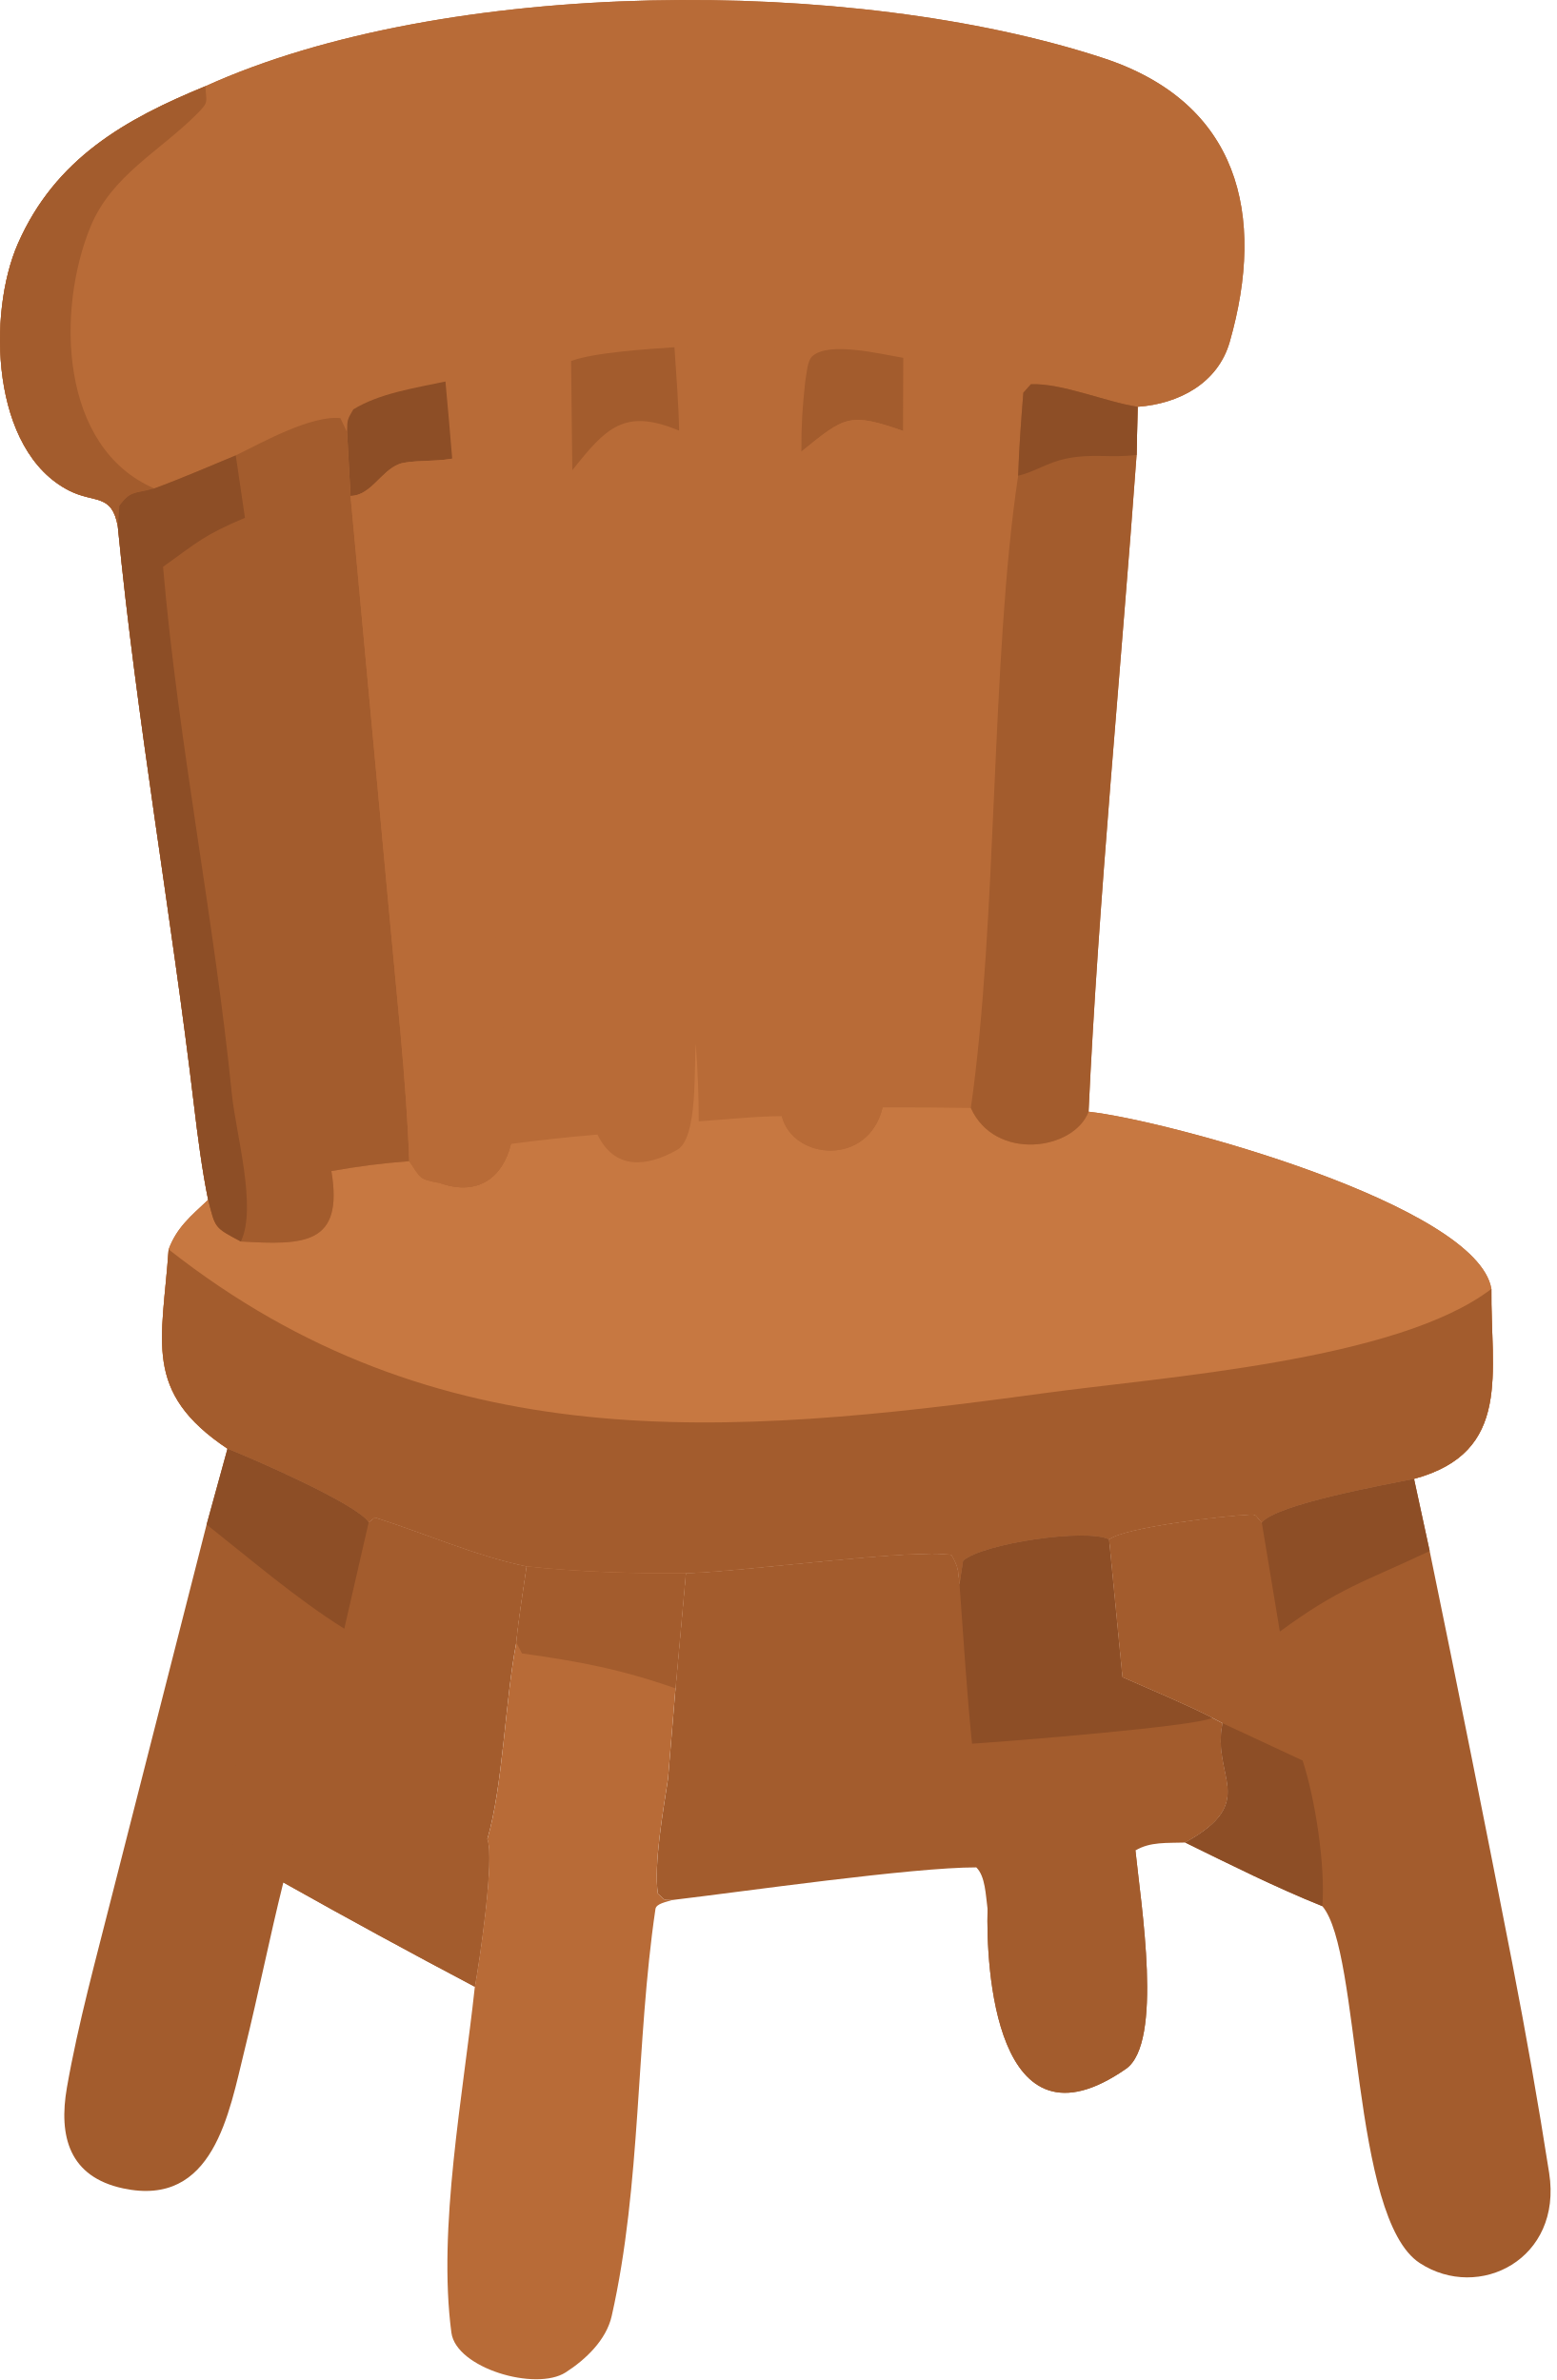
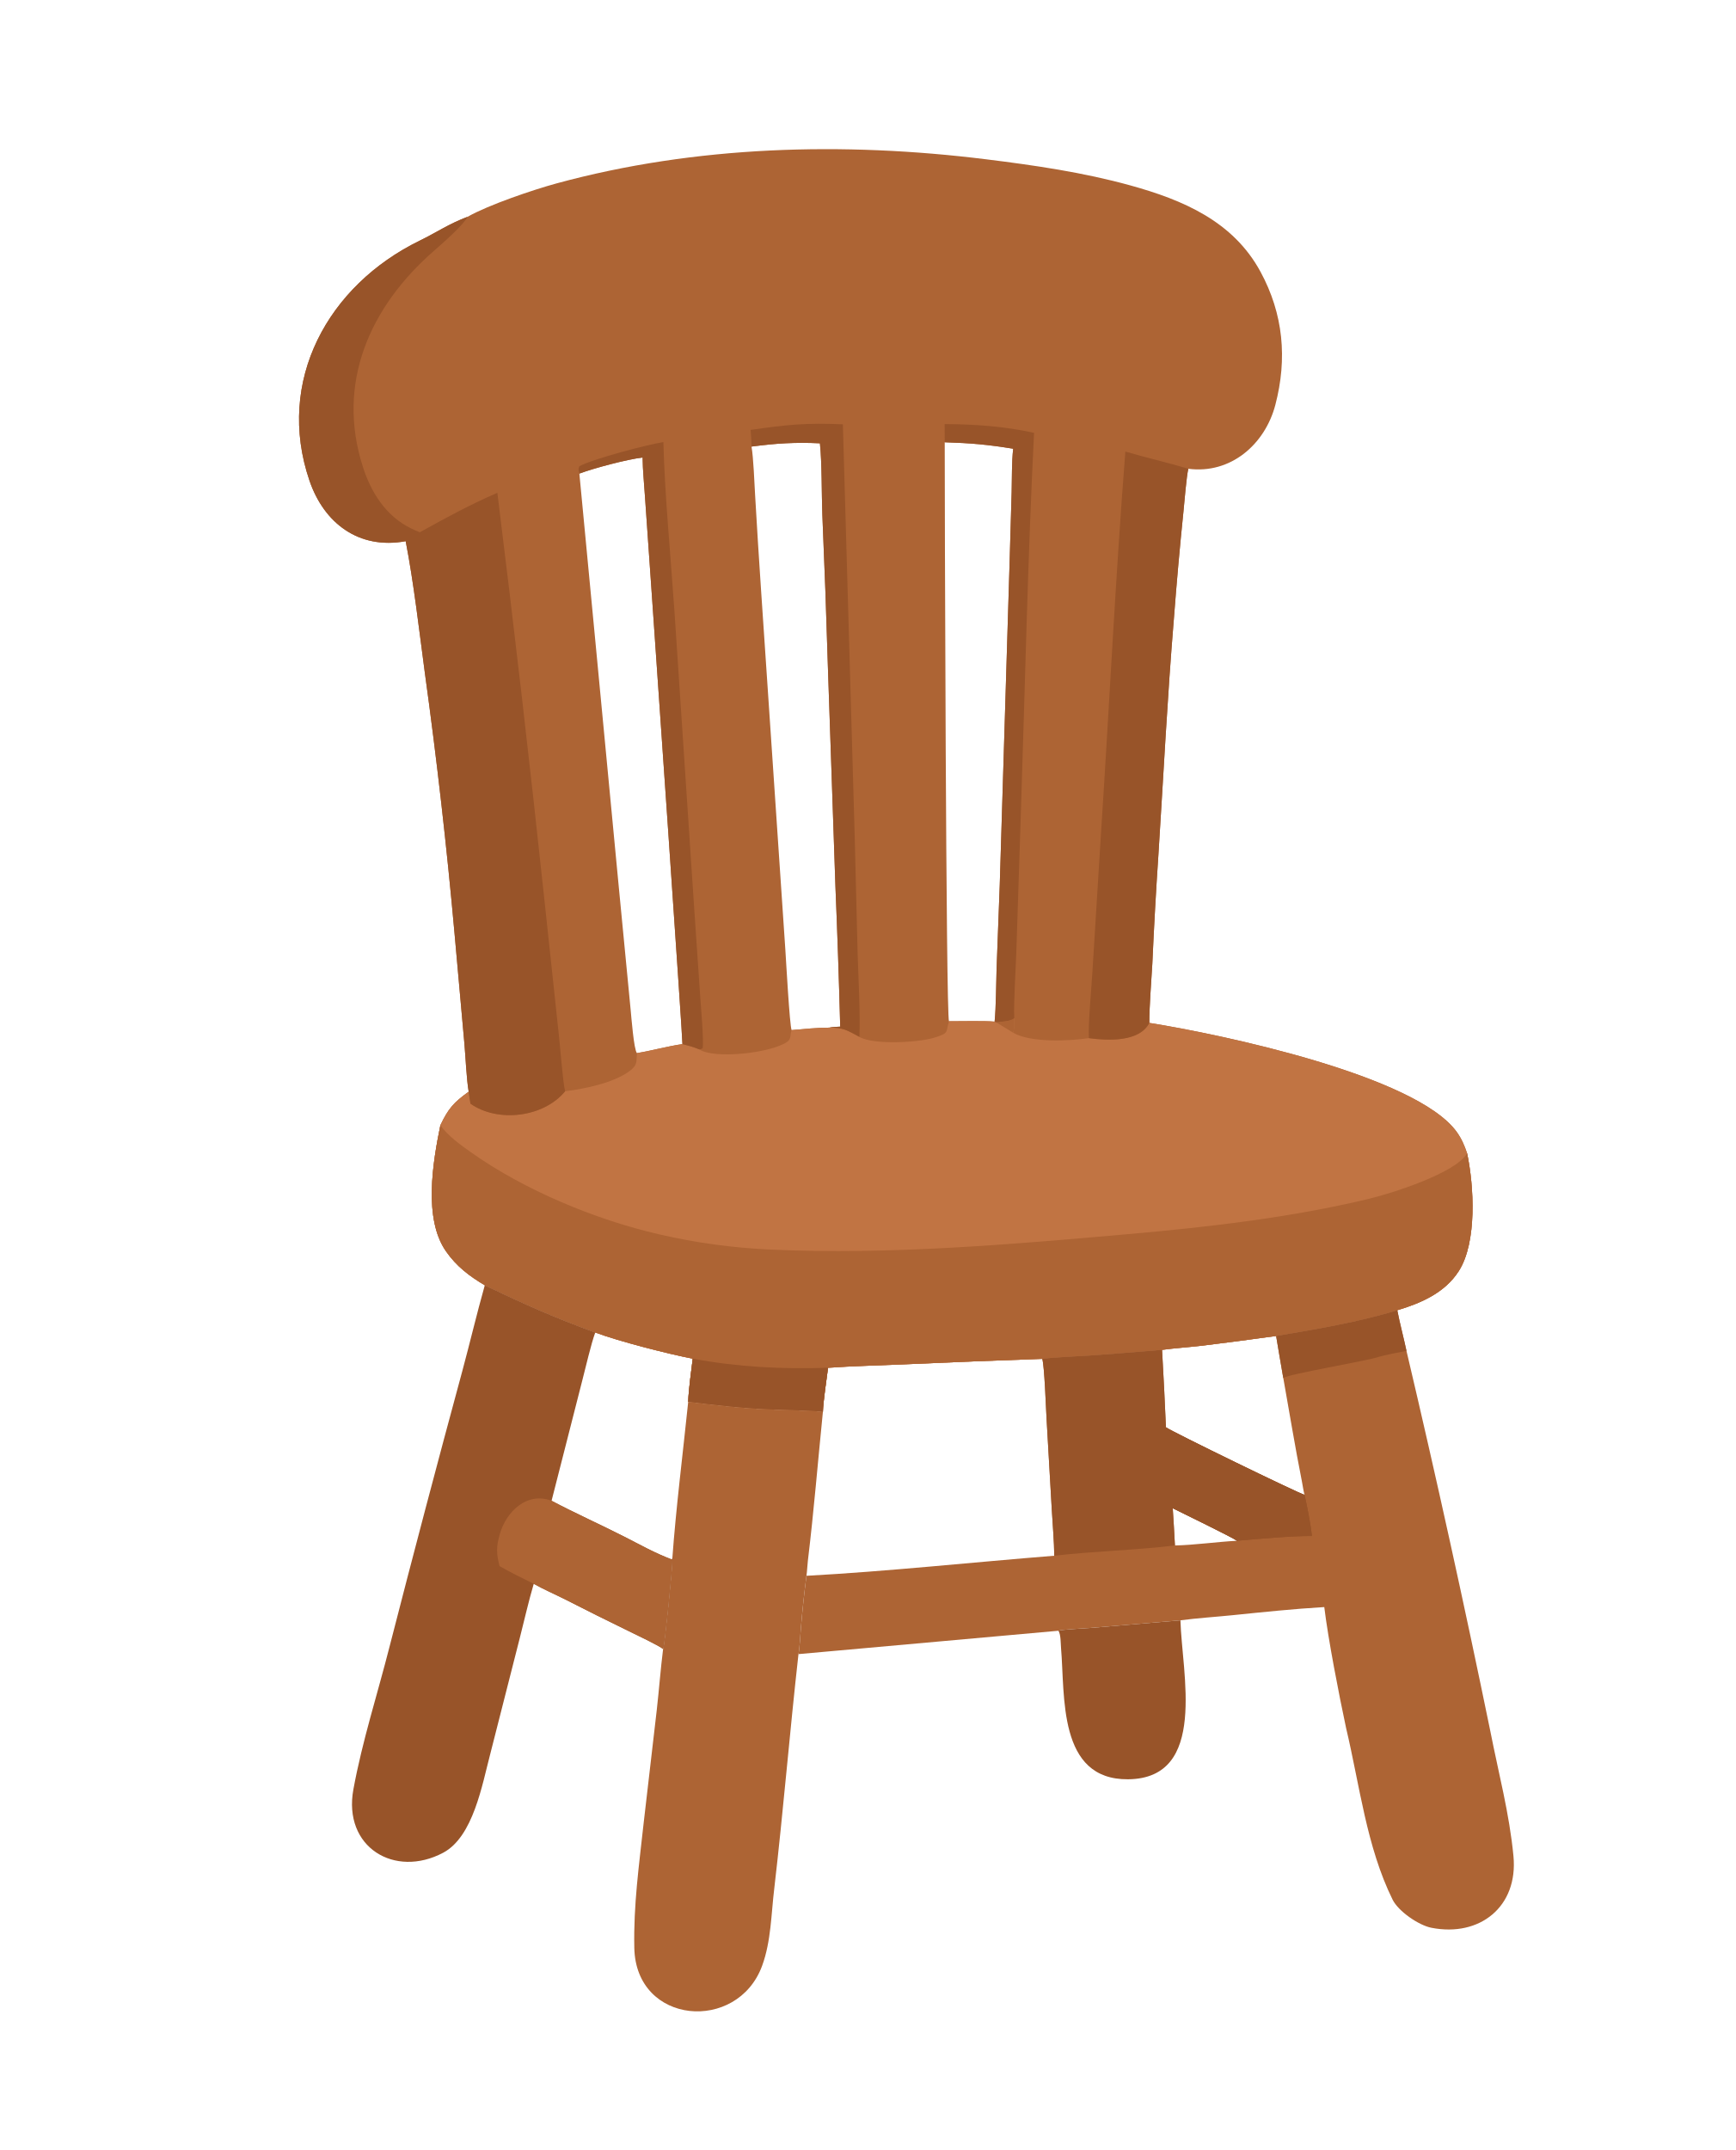
- <svg xmlns="http://www.w3.org/2000/svg" width="219" height="335" viewBox="0 0 219 335" fill="none">
-   <path d="M28.906 12.134C62.602 -3.167 119.886 -3.433 155.224 8.167C174.327 14.438 178.17 30.185 173.039 48.125C171.376 53.938 165.899 56.848 160.085 57.261L159.935 64.031C157.769 93.919 154.545 126.825 153.177 156.478C164.189 157.669 207.866 169.6 209.858 181.422C209.713 193.103 212.881 204.403 198.973 208.16C194.795 209.002 179.647 211.736 177.551 214.306C176.695 213.383 176.876 213.162 176.04 213.184C172.576 213.278 158.084 214.974 156.057 216.687C152.91 215.086 138.241 217.241 135.519 219.693L135.017 222.987C134.82 220.903 134.892 220.626 133.895 218.852C128.484 217.934 104.547 221.231 96.511 221.43C89.549 221.514 81.035 221.25 74.112 220.477C66.929 218.99 59.844 215.834 52.746 213.573L51.882 214.268C50.205 211.693 35.683 205.369 32.01 203.913C20.033 195.913 22.829 188.806 23.728 175.861C24.881 172.756 26.862 171.168 29.289 168.879C28.433 164.723 27.81 159.878 27.307 155.642C24.09 128.564 19.215 101.2 16.575 74.105C15.749 69.427 13.304 70.866 9.752 69.069C-1.317 63.469 -1.779 44.09 2.523 34.288C7.799 22.267 17.703 16.736 28.906 12.134Z" fill="#B86B37" />
-   <path d="M97.909 146.943C98.171 150.797 98.329 153.978 98.32 157.837C101.399 157.629 107.121 157.062 110.004 157.11C111.575 163.276 122.185 164.269 124.201 155.876C128.338 155.863 132.475 155.888 136.612 155.95C139.981 163.471 151.085 161.971 153.177 156.478C164.189 157.669 207.866 169.6 209.858 181.422C209.713 193.103 212.881 204.403 198.973 208.16C194.795 209.002 179.647 211.736 177.551 214.306C176.695 213.383 176.876 213.162 176.041 213.184C172.576 213.278 158.084 214.974 156.057 216.687C152.911 215.086 138.241 217.241 135.52 219.693L135.017 222.987C134.82 220.903 134.893 220.626 133.895 218.852C128.485 217.934 104.547 221.231 96.511 221.43C89.55 221.514 81.036 221.25 74.113 220.477C66.929 218.99 59.844 215.834 52.747 213.573L51.882 214.268C50.206 211.693 35.683 205.369 32.01 203.913C20.033 195.913 22.83 188.806 23.728 175.861C24.881 172.756 26.862 171.168 29.29 168.878C30.32 172.894 30.122 172.74 33.89 174.748C42.807 175.268 48.373 175.241 46.63 164.833C50.682 164.135 53.489 163.755 57.581 163.443C59.221 165.819 58.867 166.002 61.907 166.523C67.027 168.336 70.66 166.011 71.904 161.014C75.949 160.476 80.005 160.038 84.072 159.698C86.518 164.731 91.009 164.265 95.289 161.848C98.24 160.182 97.621 150.242 97.909 146.943Z" fill="#C77841" />
-   <path d="M23.728 175.861C61.424 205.535 102.139 202.215 146.677 196.13C163.76 193.795 196.585 191.579 209.858 181.422C209.713 193.103 212.881 204.403 198.973 208.16C194.795 209.002 179.647 211.736 177.551 214.306C176.695 213.383 176.876 213.162 176.041 213.184C172.576 213.278 158.084 214.974 156.057 216.687C152.911 215.086 138.241 217.241 135.52 219.693L135.017 222.987C134.82 220.903 134.893 220.626 133.895 218.852C128.485 217.934 104.547 221.231 96.511 221.43C89.55 221.514 81.036 221.25 74.113 220.477C66.929 218.99 59.844 215.834 52.747 213.573L51.882 214.268C50.206 211.693 35.683 205.369 32.01 203.913C20.033 195.913 22.83 188.806 23.728 175.861Z" fill="#A35C2D" />
-   <path d="M28.906 12.134C62.602 -3.167 119.886 -3.433 155.224 8.167C174.327 14.438 178.17 30.185 173.039 48.125C171.376 53.938 165.899 56.848 160.085 57.261C155.565 56.569 149.503 53.928 145.065 54.08L143.997 55.281C142.81 51.703 130.808 50.928 127.1 50.368L127.068 60.647C119.541 58.033 118.908 58.567 112.767 63.566C112.752 59.77 112.895 57.531 113.301 53.752L112.822 50.563C109.361 47.529 100.267 48.819 94.903 48.877C91.343 49.11 83.454 49.621 80.364 50.814C73.559 51.313 68.737 52.941 62.681 53.698C63.016 57.314 63.333 60.932 63.631 64.551L63.209 64.624C61.081 64.972 57.645 64.765 56.172 65.317C53.616 66.274 52.175 69.778 49.325 69.806L48.839 60.845L47.898 58.852C43.77 58.449 37.077 62.177 33.176 64.1C29.427 65.655 25.503 67.36 21.709 68.751C18.724 69.541 18.409 69.072 16.794 71.166L16.575 74.105C15.749 69.427 13.304 70.866 9.752 69.069C-1.317 63.469 -1.779 44.09 2.523 34.288C7.799 22.267 17.703 16.736 28.906 12.134Z" fill="#B86B37" />
-   <path d="M16.575 74.105C15.749 69.427 13.304 70.866 9.752 69.069C-1.317 63.469 -1.779 44.09 2.523 34.288C7.799 22.266 17.703 16.736 28.906 12.134C29.003 14.432 29.445 14.29 27.764 15.986C22.452 21.346 15.689 24.672 12.708 31.98C7.911 43.745 8.399 63.021 21.709 68.751C18.724 69.541 18.409 69.072 16.794 71.166L16.575 74.105Z" fill="#A35C2D" />
-   <path d="M48.839 60.845C48.883 59.052 48.816 59.16 49.716 57.622C53.433 55.342 58.351 54.627 62.681 53.698C63.016 57.314 63.333 60.932 63.631 64.551L63.21 64.624C61.081 64.972 57.645 64.765 56.172 65.317C53.616 66.274 52.176 69.778 49.326 69.806L48.839 60.845Z" fill="#8D4E26" />
-   <path d="M113.302 53.752C113.516 52.572 113.581 50.783 114.317 50.128C116.663 48.039 123.786 49.813 127.1 50.367L127.068 60.647C119.541 58.033 118.909 58.567 112.768 63.566C112.752 59.77 112.895 57.531 113.302 53.752Z" fill="#A35C2D" />
-   <path d="M143.997 55.281L145.065 54.08C149.503 53.928 155.565 56.569 160.085 57.261L159.935 64.031C157.769 93.919 154.545 126.825 153.177 156.478C151.085 161.971 139.981 163.471 136.611 155.95C140.405 129.408 139.393 92.799 143.266 66.964C143.403 62.984 143.681 59.251 143.997 55.281Z" fill="#A35C2D" />
-   <path d="M143.996 55.281L145.065 54.08C149.503 53.928 155.564 56.569 160.084 57.261L159.934 64.031C156.318 64.5 153.672 63.787 149.985 64.563C147.361 65.115 145.512 66.445 143.266 66.964C143.402 62.984 143.68 59.251 143.996 55.281Z" fill="#8D4E26" />
-   <path d="M112.768 63.566C118.909 58.567 119.541 58.033 127.068 60.647C126.904 88.822 126.151 127.834 124.201 155.876C122.185 164.269 111.575 163.276 110.004 157.11C110.778 153.082 111 133.005 111.129 127.955L112.768 63.566Z" fill="#B86B37" />
-   <path d="M33.176 64.1C37.077 62.177 43.77 58.449 47.897 58.852L48.839 60.845L49.325 69.806L54.687 127.661C55.694 138.887 57.214 152.399 57.581 163.443C53.489 163.756 50.681 164.135 46.63 164.834C48.373 175.241 42.806 175.268 33.89 174.748C30.121 172.74 30.32 172.894 29.289 168.879C28.433 164.723 27.81 159.878 27.307 155.642C24.09 128.564 19.214 101.2 16.575 74.105L16.794 71.166C18.409 69.072 18.724 69.541 21.709 68.751C25.502 67.36 29.427 65.655 33.176 64.1Z" fill="#A35C2D" />
-   <path d="M21.709 68.751C25.502 67.36 29.427 65.655 33.176 64.1L34.468 72.887C28.743 75.301 27.896 76.234 22.941 79.782C25.085 104.594 30.131 129.224 32.626 153.998C33.187 159.57 36.203 169.969 33.89 174.748C30.121 172.74 30.32 172.894 29.289 168.879C28.433 164.723 27.81 159.878 27.307 155.642C24.09 128.564 19.214 101.2 16.575 74.105L16.794 71.166C18.409 69.072 18.724 69.541 21.709 68.751Z" fill="#8D4E26" />
-   <path d="M63.631 64.551C65.056 75.405 65.824 88.039 66.81 99.1C68.609 118.324 70.255 137.561 71.75 156.81L71.903 161.014C70.66 166.011 67.026 168.336 61.906 166.523C58.866 166.002 59.221 165.819 57.581 163.443C57.214 152.399 55.694 138.887 54.687 127.661L49.325 69.806C52.175 69.778 53.615 66.274 56.171 65.317C57.644 64.765 61.081 64.972 63.209 64.624L63.631 64.551Z" fill="#B86B37" />
-   <path d="M71.751 156.81L71.904 161.014C70.66 166.011 67.026 168.336 61.906 166.523C61.983 163.773 61.776 161.72 63.018 159.307C65.118 157.376 68.712 157.281 71.751 156.81Z" fill="#B86B37" />
-   <path d="M80.363 50.814C83.454 49.621 91.343 49.11 94.903 48.877C95.148 52.691 95.493 56.824 95.558 60.614C87.814 57.37 85.229 60.283 80.531 66.187L80.363 50.814Z" fill="#A35C2D" />
-   <path d="M135.017 222.987L135.519 219.693C138.241 217.241 152.91 215.086 156.056 216.687L157.939 236.078C161.954 237.859 166.727 239.829 170.583 241.797L172.039 242.561C170.435 250.057 177.269 253.583 166.769 259.351C164.246 259.438 161.846 259.213 159.772 260.465C160.54 268.007 163.72 287.535 158.431 291.211C139.961 304.048 138.728 276.63 138.965 268.709C138.699 266.783 138.662 264.097 137.378 262.847C128.406 262.831 104.541 266.264 94.589 267.441C93.11 267.394 93.81 267.584 92.573 266.552C91.949 262.492 93.353 254.678 93.999 250.377L95.052 237.648L96.511 221.43C104.546 221.231 128.484 217.934 133.895 218.852C134.892 220.626 134.819 220.903 135.017 222.987Z" fill="#A35C2D" />
-   <path d="M138.966 268.709C139.006 266.773 138.851 265.161 139.724 263.449C144.171 259.927 153.079 261.261 159.772 260.465C160.54 268.007 163.72 287.535 158.431 291.211C139.961 304.048 138.728 276.63 138.966 268.709Z" fill="#A35C2D" />
-   <path d="M135.017 222.987L135.519 219.693C138.241 217.241 152.91 215.086 156.056 216.687L157.939 236.078C161.954 237.859 166.727 239.829 170.583 241.797C168.202 243.023 141.894 245.101 136.778 245.437C136.025 238.092 135.563 230.377 135.017 222.987Z" fill="#8D4E26" />
-   <path d="M32.01 203.913C35.683 205.369 50.206 211.693 51.882 214.268L52.747 213.573C59.844 215.834 66.929 218.99 74.112 220.477C73.629 223.886 72.98 227.805 72.657 231.185C71.077 239.336 70.772 251.431 68.572 258.889C69.622 261.568 67.438 276.265 66.815 279.652C57.769 274.876 48.786 269.982 39.869 264.969C37.925 272.773 36.399 280.498 34.418 288.534C32.226 297.423 30.07 310.756 17.327 308.029C9.755 306.409 8.21 300.731 9.418 293.825C11.001 284.783 13.534 275.631 15.797 266.641L29.073 214.586L32.01 203.913Z" fill="#A35C2D" />
-   <path d="M39.869 264.969C38.42 264.154 34.098 261.815 33.336 260.624C26.899 250.553 34.461 244.558 44.091 246.162C48.254 250.649 62.626 255.65 68.571 258.888C69.622 261.568 67.437 276.265 66.815 279.652C57.768 274.876 48.785 269.982 39.869 264.969Z" fill="#A35C2D" />
-   <path d="M32.009 203.913C35.683 205.369 50.205 211.693 51.881 214.268L48.446 229.25C41.785 225.088 35.297 219.514 29.072 214.586L32.009 203.913Z" fill="#8D4E26" />
-   <path d="M177.551 214.306C179.647 211.736 194.795 209.002 198.973 208.16L201.174 218.316C205.164 237.672 209.046 257.049 212.823 276.447C214.738 286.339 216.435 295.918 217.987 305.869C219.879 317.997 208.107 323.955 199.794 318.553C190.051 312.222 191.567 274.75 186.073 268.309C179.409 265.619 173.22 262.509 166.77 259.351C177.27 253.583 170.435 250.057 172.039 242.561L170.583 241.797C166.727 239.829 161.954 237.859 157.939 236.078L156.057 216.687C158.084 214.974 172.576 213.278 176.04 213.184C176.876 213.162 176.695 213.383 177.551 214.306Z" fill="#A35C2D" />
-   <path d="M177.551 214.306C179.647 211.736 194.795 209.002 198.973 208.16L201.174 218.316C191.752 222.773 188.551 223.44 180.092 229.652L177.551 214.306Z" fill="#8D4E26" />
-   <path d="M172.039 242.561L183.296 247.805C185.092 253.297 186.499 262.554 186.073 268.309C179.409 265.619 173.22 262.509 166.77 259.351C177.27 253.583 170.435 250.057 172.039 242.561Z" fill="#8D4E26" />
-   <path d="M74.112 220.477C81.035 221.25 89.549 221.514 96.511 221.43L95.052 237.648L93.999 250.377C93.353 254.678 91.949 262.492 92.573 266.552C93.81 267.584 93.11 267.394 94.589 267.441C93.813 267.708 92.346 267.93 92.231 268.701C89.45 287.541 90.268 307.416 86.075 325.991C85.314 329.364 82.415 332.12 79.604 333.925C75.398 336.628 64.183 333.345 63.518 328.338C61.561 313.617 65.191 294.769 66.815 279.652C67.437 276.265 69.622 261.568 68.571 258.888C70.772 251.431 71.076 239.336 72.656 231.185C72.98 227.805 73.628 223.886 74.112 220.477Z" fill="#B86B37" />
-   <path d="M74.112 220.477C81.035 221.25 89.549 221.514 96.511 221.43L95.052 237.648C87.27 234.931 81.606 233.876 73.447 232.727L72.656 231.185C72.98 227.805 73.628 223.886 74.112 220.477Z" fill="#A35C2D" />
+ <svg xmlns="http://www.w3.org/2000/svg" width="1127" height="1396" viewBox="0 0 1127 1396" fill="none">
+   <path d="M303.642 140.765C317.367 132.993 346.297 123.201 361.44 119.081C451.786 94.495 547.729 91.952 640.315 103.419C671.966 107.339 703.526 111.933 734.207 120.421C768.242 129.849 800.804 143.612 818.606 176.448C833.469 203.862 836.114 232.858 828.246 262.889C821.537 288.524 799.243 307.969 771.726 304.379C770.519 309.396 769.142 326.49 768.555 332.287C766.183 355.393 764.117 378.53 762.358 401.692C758.09 453.265 755.629 502.911 752.342 554.456C750.754 578.115 749.431 601.789 748.374 625.477C747.761 636.848 746.37 653.155 746.411 664.16C792.657 671.509 919.333 698.177 945.978 734.87C949.121 739.205 951.098 743.759 952.775 748.81C957.234 769.859 959.375 806.572 947.376 825.297C938.321 839.441 922.838 846.141 907.436 850.742C882.817 858.363 854.257 863.175 828.751 867.456C812.756 869.678 796.747 871.778 780.725 873.754C772.258 874.736 762.978 875.343 754.674 876.461C739.129 877.803 723.578 879.03 708.012 880.135C698.692 880.748 685.916 881.178 676.873 882.316C647.021 883.318 617.175 884.497 587.338 885.867C571.121 886.597 553.786 886.937 537.752 888.11C536.888 895.056 534.529 910.454 534.408 916.807C533.257 916.064 503.319 915.294 499.073 915.116C481.363 914.394 464.487 912.363 446.935 910.215C447.236 901.906 448.873 890.496 449.883 882.193C434.158 879.174 401.466 870.817 386.584 865.186C358.158 854.703 341.941 847.361 314.839 834.519C304.79 828.582 296.4 822.182 289.622 812.441C274.916 791.303 281.052 754.631 286.021 730.487C291.14 719.826 294.565 715.852 304.379 708.825C303.004 701.279 302.315 685.669 301.578 677.451L295.23 606.572C290.133 549.769 283.677 493.096 275.868 436.601C272.252 409.592 268.676 378.235 263.459 351.413C232.968 356.982 210.435 339.662 201.01 312.174C178.751 247.257 213.194 185.231 272.482 156.294C283.706 150.817 291.438 145.357 303.642 140.765ZM514.101 668.84C522.077 668.153 530.503 667.263 538.464 667.251C540.382 666.806 543.593 666.722 545.658 666.599C544.845 636.162 543.808 605.731 542.545 575.308L537.691 433.86C536.699 400.638 535.489 367.422 534.061 334.214C533.531 320.255 533.843 300.951 532.479 287.848C516.605 287.04 503.674 287.907 488.047 289.965C489.322 297.009 489.933 313.871 490.412 321.845C491.581 342.14 492.851 362.427 494.223 382.709L510.028 616.646C510.399 621.924 512.814 666.116 514.101 668.84ZM616.307 663.102C623.393 663.158 639.589 662.714 645.931 663.348C646.878 654.019 646.9 638.602 647.212 628.951L649.274 574.33L655.59 367.664L656.993 319.397C657.231 310.289 656.994 300.324 657.984 291.361C641.095 288.624 630.444 287.711 613.531 287.165C613.511 316.565 614.324 659.787 616.307 663.102ZM376.256 307.507L401.646 573.711L409.572 655.771C409.991 659.969 411.644 681.695 413.66 683.788C423.455 682.152 433.422 679.356 443.19 677.925C443.544 677.316 425.332 414.644 423.365 386.893L418.854 322.361C418.356 314.215 417.371 305.08 417.318 297.068C407.25 298.264 386.037 303.869 376.256 307.507Z" fill="#AD6434" />
+   <path d="M658.664 661.126C658.645 664.105 658.893 667.816 657.936 670.52C669.322 677.197 694.527 675.934 707.194 674.064C719.03 675.686 739.954 676.838 746.411 664.159C792.657 671.509 919.333 698.177 945.978 734.87C949.121 739.205 951.098 743.759 952.775 748.81C957.234 769.859 959.375 806.572 947.376 825.296C938.321 839.44 922.838 846.141 907.436 850.742C882.817 858.363 854.257 863.175 828.751 867.456C812.756 869.678 796.747 871.777 780.725 873.754C772.258 874.736 762.978 875.342 754.674 876.46C739.129 877.803 723.578 879.03 708.012 880.134C698.692 880.748 685.916 881.177 676.873 882.316C647.021 883.318 617.175 884.497 587.338 885.867C571.121 886.596 553.786 886.937 537.752 888.11C536.888 895.056 534.529 910.454 534.408 916.807C533.257 916.064 503.319 915.293 499.073 915.116C481.363 914.394 464.487 912.362 446.935 910.215C447.236 901.906 448.873 890.495 449.883 882.193C434.158 879.173 401.466 870.816 386.584 865.186C358.158 854.702 341.941 847.361 314.839 834.519C304.79 828.582 296.4 822.181 289.622 812.441C274.916 791.303 281.052 754.631 286.021 730.487C291.14 719.826 294.565 715.852 304.379 708.824C304.671 711.469 305.108 714.012 305.535 716.636C323.407 729.144 353.097 725.518 367 708.565C379.827 706.936 398.893 703.146 409.359 695.055C414.096 691.395 413.235 689.098 413.66 683.788C423.455 682.152 433.422 679.356 443.19 677.924C447.539 679.042 450.058 679.706 454.185 681.384C464.009 687.864 500.858 683.74 511.229 676.463C513.992 674.524 512.979 671.861 514.101 668.839C522.077 668.152 530.503 667.263 538.464 667.251C547.495 667.12 550.04 668.88 558.147 673.264C567.343 678.609 596.306 676.897 606.488 673.839C616.715 670.768 614.051 670.345 616.307 663.101C623.393 663.157 639.589 662.714 645.931 663.348L646.868 663.738C650.213 663.369 656.367 663.182 658.664 661.126Z" fill="#C17443" />
+   <path d="M286.021 730.487C290.116 737.038 299.567 743.732 305.965 748.258C340.813 772.899 386.586 791.89 428.086 801.473C452.081 807.022 476.537 810.335 501.143 811.384C577.827 814.847 656.662 808.017 733.082 801.289C784.946 796.722 838.473 790.553 889.13 778.366C903.475 774.91 945.61 761.713 952.775 748.81C957.234 769.859 959.375 806.572 947.376 825.297C938.321 839.441 922.838 846.141 907.436 850.742C882.817 858.363 854.257 863.175 828.751 867.456C812.756 869.678 796.747 871.778 780.725 873.754C772.258 874.736 762.978 875.343 754.674 876.461C739.129 877.803 723.578 879.03 708.012 880.135C698.692 880.748 685.916 881.178 676.873 882.316C647.021 883.318 617.175 884.497 587.338 885.867C571.121 886.597 553.786 886.937 537.752 888.11C536.888 895.056 534.529 910.454 534.408 916.807C533.257 916.064 503.319 915.294 499.073 915.116C481.363 914.394 464.487 912.363 446.935 910.215C447.236 901.906 448.873 890.496 449.883 882.193C434.158 879.174 401.466 870.817 386.584 865.186C358.158 854.703 341.941 847.361 314.839 834.519C304.79 828.582 296.4 822.182 289.622 812.441C274.916 791.303 281.052 754.631 286.021 730.487Z" fill="#AD6434" />
+   <path d="M449.883 882.193C479.769 887.721 507.395 889.044 537.752 888.11C536.888 895.056 534.529 910.454 534.408 916.807C533.257 916.064 503.319 915.294 499.073 915.117C481.363 914.394 464.487 912.363 446.935 910.216C447.236 901.906 448.873 890.496 449.883 882.193Z" fill="#985429" />
+   <path d="M658.664 661.126C658.645 664.105 658.893 667.816 657.936 670.52C654.39 668.228 650.53 666.097 646.868 663.738C650.213 663.369 656.367 663.182 658.664 661.126Z" fill="#AD6434" />
+   <path d="M263.459 351.412C232.968 356.982 210.435 339.662 201.01 312.173C178.751 247.256 213.194 185.23 272.482 156.294C283.706 150.816 291.438 145.356 303.642 140.765C301.403 145.715 286.774 158.566 282.031 162.687C240.489 198.783 217.997 248.435 235.714 303.295C240.977 319.589 250.445 335.106 267.132 343.174C268.931 344.055 270.763 344.867 272.625 345.608C290.153 335.942 304.613 327.959 323 319.998C334.017 408.483 344.254 497.064 353.71 585.729L363.12 673.746C363.785 679.973 365.7 704.005 367 708.565C353.097 725.518 323.407 729.144 305.535 716.636C305.108 714.011 304.671 711.469 304.379 708.824C303.004 701.278 302.315 685.669 301.578 677.45L295.23 606.571C290.133 549.768 283.677 493.095 275.868 436.6C272.252 409.591 268.676 378.235 263.459 351.412Z" fill="#985429" />
+   <path d="M730.839 293.204C744.393 297.199 758.158 300.306 771.726 304.379C770.519 309.395 769.142 326.49 768.555 332.287C766.183 355.393 764.117 378.53 762.358 401.691C758.09 453.264 755.629 502.911 752.342 554.456C750.754 578.114 749.431 601.789 748.374 625.477C747.761 636.848 746.37 653.155 746.411 664.159C739.954 676.838 719.03 675.686 707.194 674.064C706.615 664.733 708.81 641.587 709.424 631.399L715.062 540.4C720.448 458.383 724.403 375.067 730.839 293.204Z" fill="#985429" />
+   <path d="M487.467 279.139C511.241 275.74 522.956 274.484 547.384 275.495L555.077 543.414L556.993 620.062C557.502 636.358 558.711 657.318 558.147 673.264C550.04 668.881 547.495 667.12 538.464 667.251C540.382 666.806 543.593 666.723 545.658 666.599C544.845 636.162 543.808 605.731 542.545 575.309L537.691 433.861C536.699 400.638 535.489 367.422 534.061 334.214C533.531 320.255 533.843 300.952 532.479 287.848C516.605 287.041 503.674 287.907 488.047 289.965C487.975 286.046 487.836 283.037 487.467 279.139Z" fill="#985429" />
+   <path d="M376.256 307.507C375.731 304.679 375.386 305.125 376.204 302.772C384.439 298.115 421.118 288.456 430.818 287.066C431.67 321.003 435.635 362.296 437.998 396.738L450.756 588.682L454.804 647.977C455.223 653.891 457.113 675.705 456.335 680.629C455.189 681.178 455.382 681.238 454.185 681.383C450.058 679.706 447.539 679.042 443.19 677.924C443.544 677.315 425.332 414.643 423.365 386.893L418.854 322.36C418.356 314.214 417.371 305.079 417.318 297.067C407.25 298.263 386.037 303.868 376.256 307.507Z" fill="#985429" />
+   <path d="M613.483 275.344C633.382 275.498 652.005 276.755 671.545 281.055C667.446 362.46 665.675 446.42 662.974 527.963L660.054 617.596C659.691 628.564 658.229 651.059 658.664 661.126C656.367 663.182 650.213 663.368 646.868 663.738L645.931 663.348C646.878 654.018 646.9 638.602 647.212 628.95L649.274 574.33L655.589 367.664L656.993 319.397C657.23 310.288 656.994 300.324 657.984 291.361C641.095 288.623 630.444 287.71 613.53 287.165L613.483 275.344Z" fill="#985429" />
+   <path d="M828.751 867.456C854.256 863.175 882.817 858.363 907.436 850.742C909.188 859.747 911.513 868.247 913.402 877.101C932.751 959.178 950.914 1041.53 967.877 1124.12C973.229 1151.45 980.217 1177.3 982.883 1205.16C986.019 1238 960.984 1257.92 929.553 1251.7C921.276 1250.06 908.131 1241.02 904.375 1233.41C887.439 1199.07 883.007 1159.03 874.192 1122.02C869.549 1100.33 862.588 1064.54 860.024 1043.48C840.273 1044.63 820.365 1046.72 800.668 1048.73C789.493 1049.88 777.664 1050.6 766.612 1052.08L707.692 1057.07C704.031 1057.37 690.013 1058.02 687.374 1058.85L518.558 1074.02C519.404 1069.62 519.726 1061.44 520.154 1056.67C521.093 1045.48 522.29 1034.31 523.746 1023.17C576.151 1020.33 631.956 1014.35 684.681 1010.14C684.572 1000.74 683.591 989.592 683.052 980.009L679.702 921.762C679.29 914.939 678.318 886.876 676.873 882.316C685.915 881.177 698.692 880.748 708.012 880.135C723.578 879.03 739.129 877.803 754.674 876.461C755.642 893.222 756.481 909.984 757.197 926.759C760.272 929.206 843.798 969.927 847.207 970.595C846.443 967.869 846.095 964.924 845.543 962.136C841.091 939.751 837.43 917.264 833.414 894.81C831.764 885.758 830.339 876.542 828.751 867.456ZM763.033 1003.47C775.496 1003.23 790.379 1001.1 803.333 1000.42C800.934 998.488 766.946 981.944 761.615 979.3C762.146 987.35 762.624 995.414 763.033 1003.47Z" fill="#AD6434" />
+   <path d="M676.873 882.315C685.916 881.177 698.692 880.747 708.012 880.134C723.578 879.03 739.129 877.803 754.674 876.46C755.642 893.222 756.481 909.983 757.197 926.758C760.272 929.205 843.798 969.926 847.207 970.595C848.809 977.404 851.277 990.294 852.027 997.328C838.63 997.233 817.317 999.217 803.334 1000.42C800.934 998.487 766.946 981.944 761.615 979.299C762.147 987.349 762.624 995.413 763.033 1003.47C737.152 1006.59 710.385 1007.16 684.681 1010.14C684.572 1000.74 683.591 989.592 683.052 980.008L679.702 921.762C679.291 914.939 678.318 886.875 676.873 882.315Z" fill="#985429" />
+   <path d="M735.734 965.551C726.803 947.597 732.925 920.502 757.197 926.759C760.272 929.206 843.798 969.927 847.207 970.595C848.809 977.405 851.277 990.295 852.027 997.329C838.63 997.234 817.317 999.217 803.334 1000.42C800.934 998.488 766.946 981.945 761.615 979.3C753.522 974.447 743.793 970.848 735.734 965.551Z" fill="#985429" />
+   <path d="M828.751 867.456C854.257 863.175 882.817 858.363 907.436 850.742C909.188 859.747 911.513 868.247 913.402 877.101C910.77 877.578 897.85 880.148 895.791 880.905C888.455 883.597 835.555 892.309 833.414 894.81C831.764 885.758 830.339 876.542 828.751 867.456Z" fill="#985429" />
+   <path d="M446.935 910.215C464.487 912.362 481.363 914.393 499.073 915.116C503.319 915.293 533.257 916.063 534.408 916.806C531.155 949.014 528.545 981.269 524.654 1013.42C524.265 1016.63 524.206 1019.97 523.746 1023.17C522.291 1034.31 521.093 1045.48 520.154 1056.67C519.726 1061.44 519.404 1069.62 518.558 1074.02C512.875 1124.56 508.735 1175.53 502.847 1226.07C500.796 1242.83 500.813 1260.43 494.935 1276.42C478.925 1319.98 412.978 1314.83 411.939 1264.79C411.36 1236.9 414.999 1211.37 417.978 1183.97L426.523 1110.28C427.99 1097.24 429.014 1083.62 430.633 1070.73C431.445 1069.5 437.05 1015.31 436.611 1012.17C438.947 979.674 443.557 943.07 446.935 910.215Z" fill="#AD6434" />
+   <path d="M314.839 834.519C341.941 847.361 358.158 854.702 386.584 865.186C383.895 872.37 380.205 888.539 377.975 897.018L358.207 974.452C373.333 982.448 390.153 989.987 405.484 997.792C415.624 1002.95 425.306 1008.42 435.958 1012.43L436.611 1012.17C437.05 1015.31 431.445 1069.5 430.633 1070.73C428.403 1068.68 412.526 1061.16 408.674 1059.26C394.811 1052.53 381.019 1045.66 367.302 1038.64C360.44 1035.19 353.306 1032.11 346.624 1028.38C343.343 1039.49 340.486 1052.05 337.611 1063.37L318.351 1138.99C313.131 1158.75 307.342 1192.62 287.806 1202.99C256.287 1219.72 222.607 1199.38 229.502 1161.84C235.289 1130.33 245.121 1100.11 253.001 1069.1C268.34 1009.36 284.088 949.723 300.243 890.195C305.272 871.572 309.56 853.236 314.839 834.519Z" fill="#985429" />
+   <path d="M324.425 1016.89C322.284 1008.79 322.235 1004.31 324.587 996.095C328.77 981.474 342.149 968.427 358.207 974.453C373.333 982.449 390.153 989.988 405.484 997.792C415.624 1002.95 425.306 1008.42 435.958 1012.43L436.611 1012.17C437.05 1015.31 431.445 1069.5 430.633 1070.73C428.403 1068.68 412.526 1061.16 408.674 1059.26C394.811 1052.53 381.019 1045.66 367.302 1038.64C360.44 1035.19 353.306 1032.11 346.624 1028.38C338.894 1024.59 331.896 1021.14 324.425 1016.89Z" fill="#AD6434" />
+   <path d="M687.375 1058.85C690.013 1058.02 704.031 1057.37 707.692 1057.07L766.612 1052.08C767.437 1085.87 784.727 1154.84 732.564 1155.29C686.802 1155.67 691.738 1100.97 689.059 1069.97C688.799 1066.97 688.97 1061.23 687.375 1058.85Z" fill="#985429" />
</svg>
